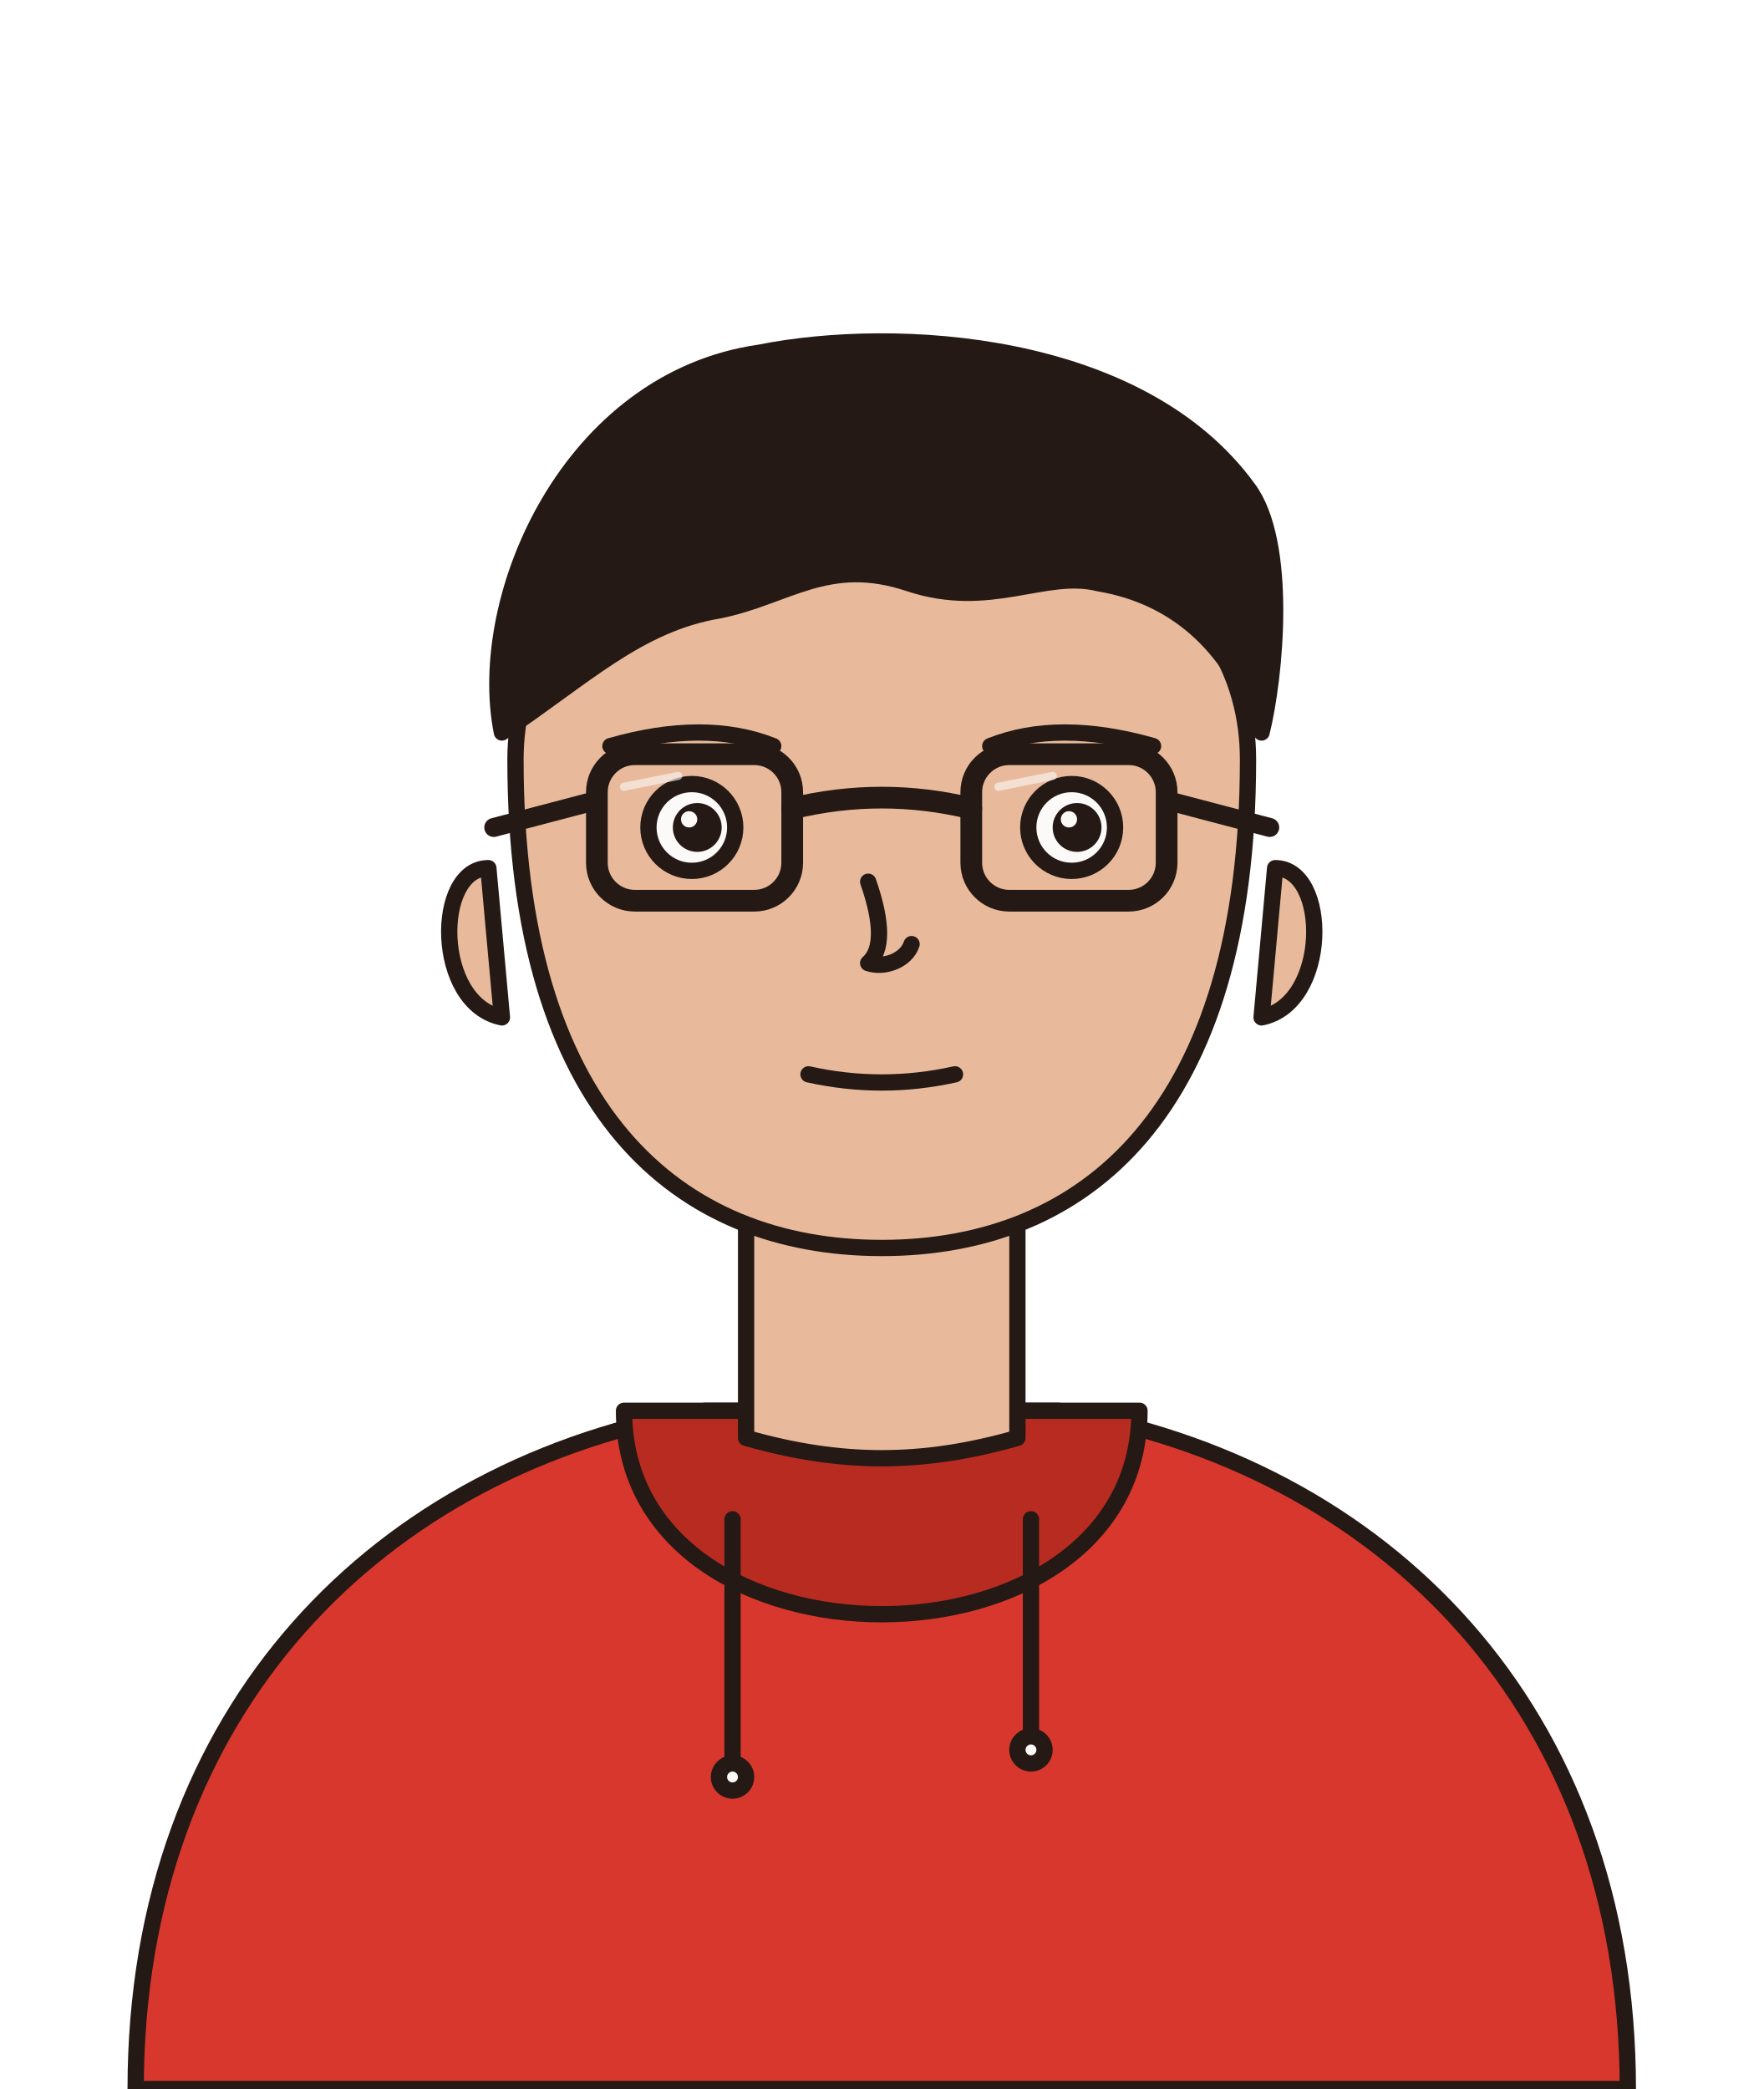
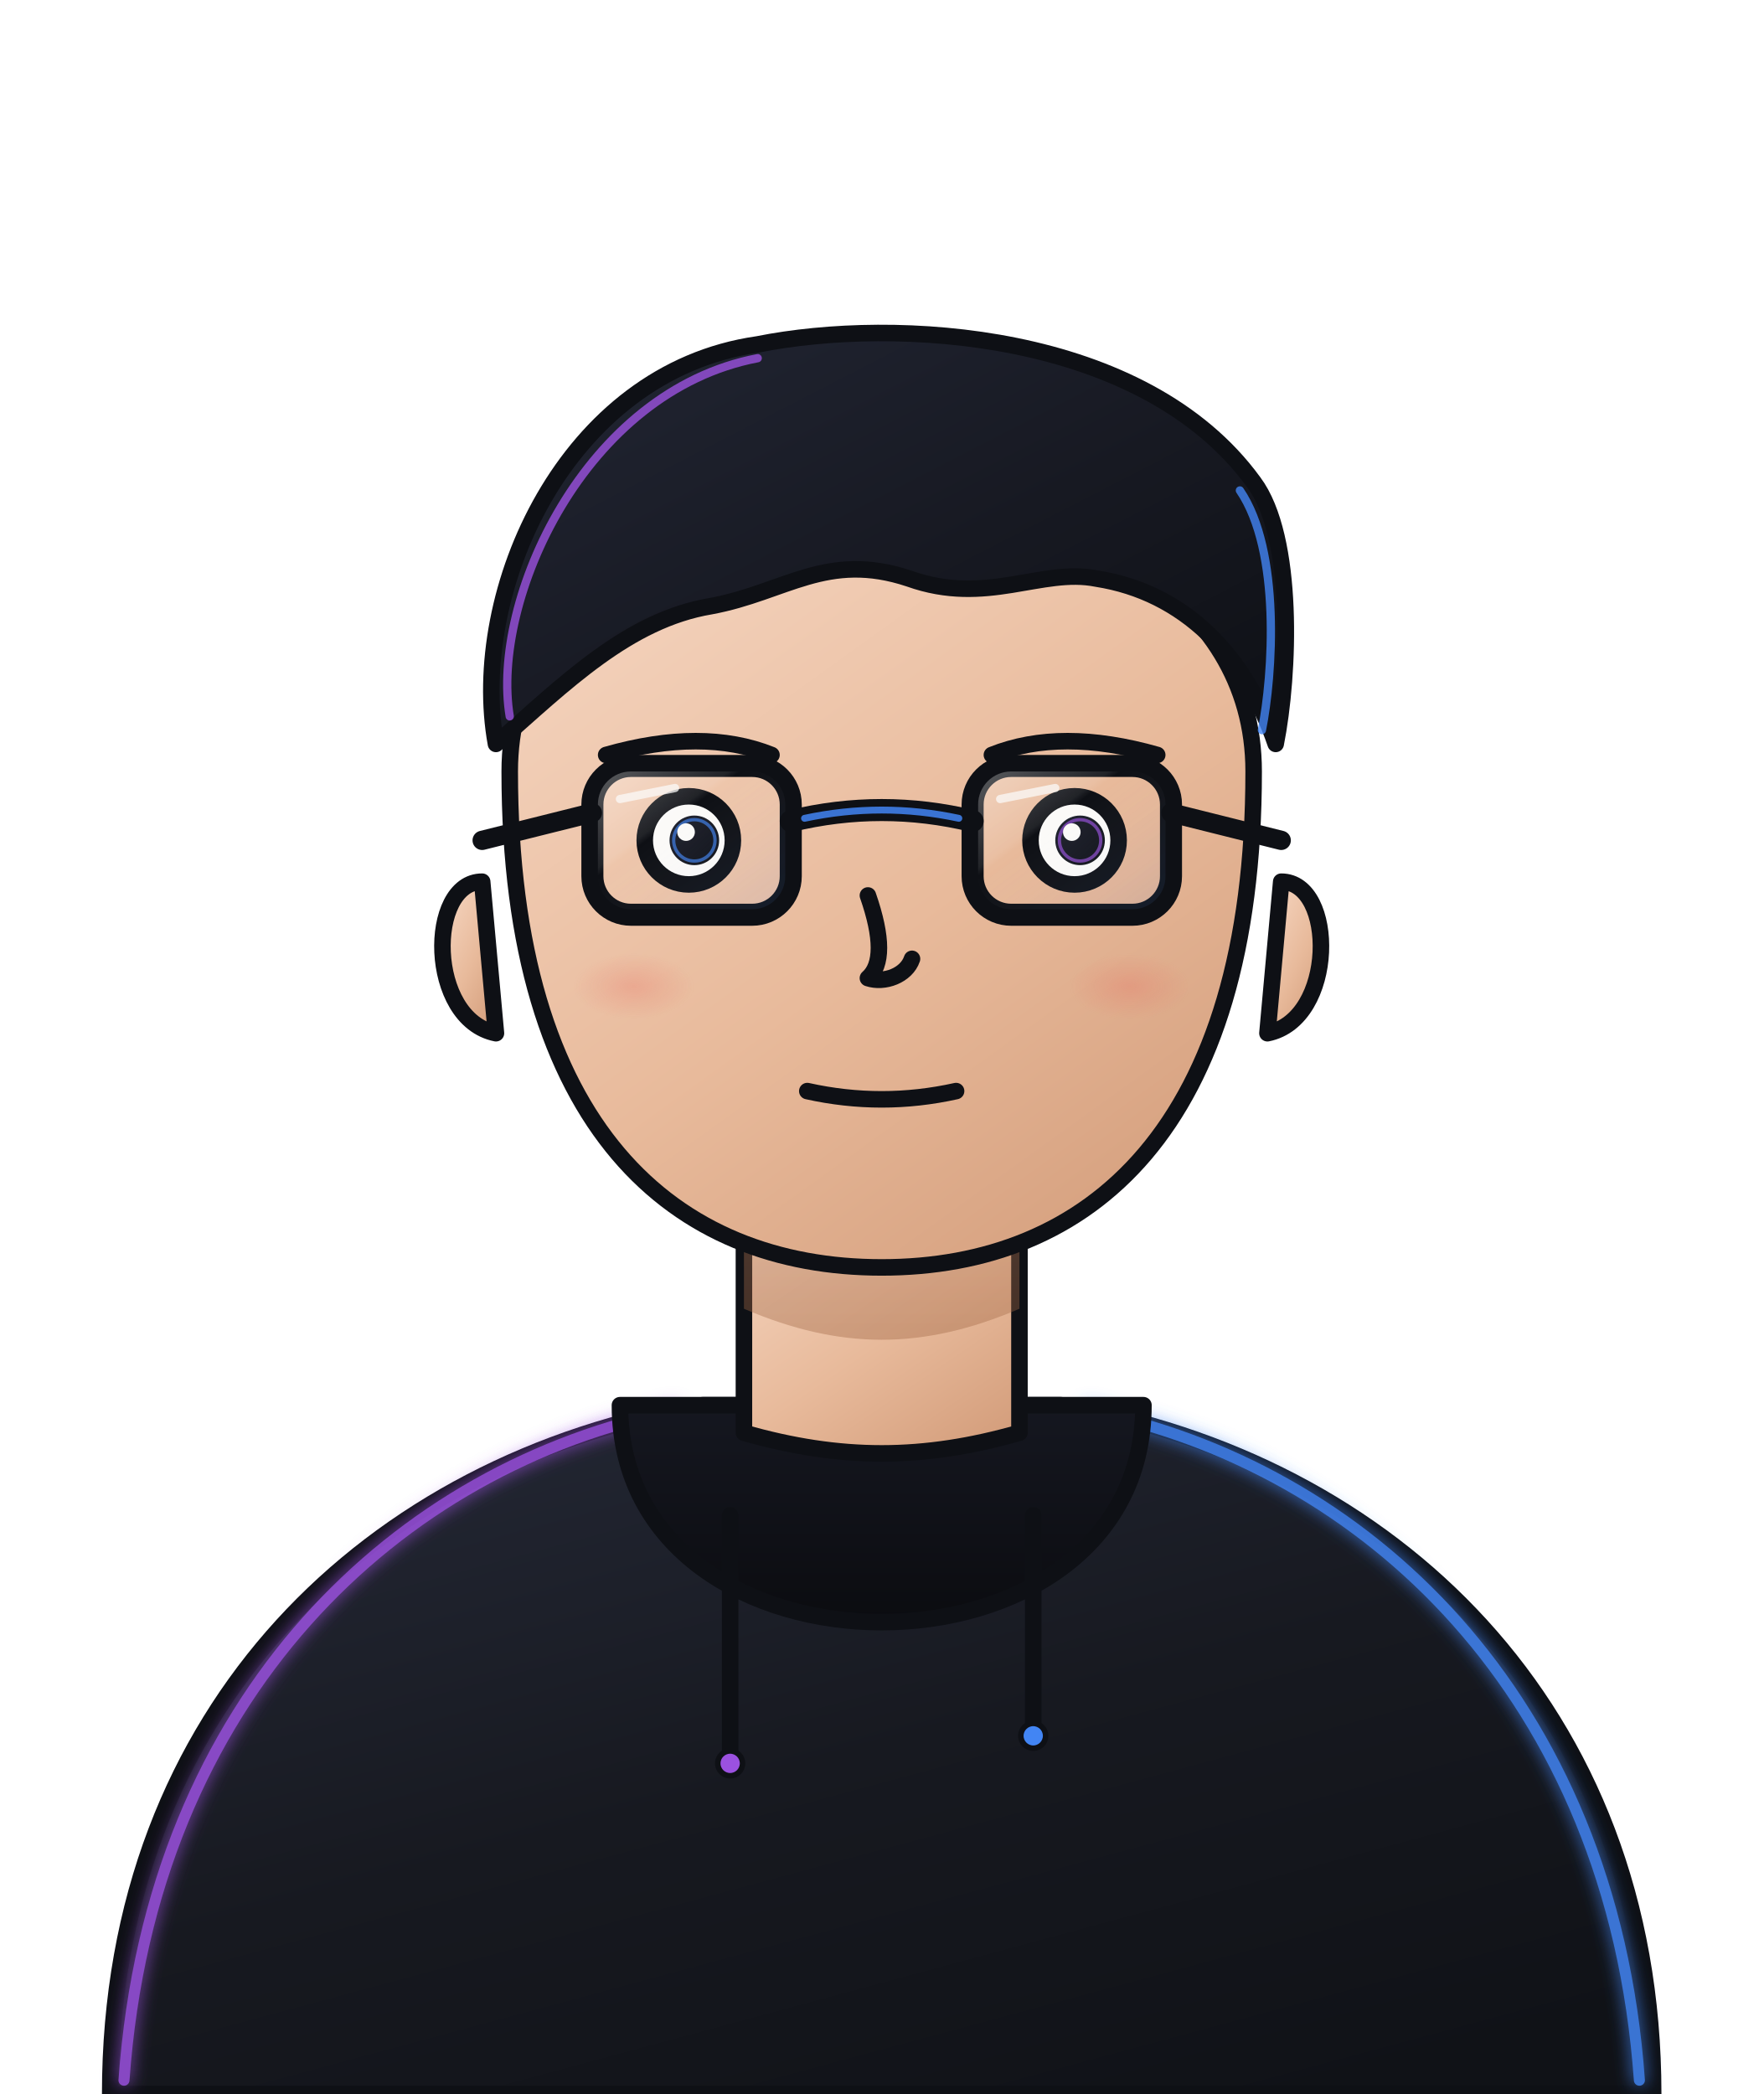
- <svg xmlns="http://www.w3.org/2000/svg" id="presenter-svg" viewBox="0 0 650 770" width="650" height="770">
+ <svg xmlns="http://www.w3.org/2000/svg" id="presenter-svg" viewBox="0 0 640 760" width="640" height="760">
  <defs>
+     <linearGradient id="skinGrad" x1="15%" y1="0%" x2="85%" y2="100%">
+       <stop offset="0%" stop-color="#F5D5C0" />
+       <stop offset="55%" stop-color="#E8BA9B" />
+       <stop offset="100%" stop-color="#D49E7C" />
+     </linearGradient>
+     <linearGradient id="skinShadow" x1="0%" y1="0%" x2="0%" y2="100%">
+       <stop offset="0%" stop-color="#BF8360" />
+       <stop offset="100%" stop-color="#9C6240" />
+     </linearGradient>
+     <linearGradient id="hoodieGrad" x1="20%" y1="0%" x2="80%" y2="100%">
+       <stop offset="0%" stop-color="#232734" />
+       <stop offset="50%" stop-color="#171920" />
+       <stop offset="100%" stop-color="#101217" />
+     </linearGradient>
+     <linearGradient id="hoodieInnerGrad" x1="0%" y1="0%" x2="0%" y2="100%">
+       <stop offset="0%" stop-color="#151720" />
+       <stop offset="100%" stop-color="#0B0C10" />
+     </linearGradient>
+     <linearGradient id="hairGrad" x1="0%" y1="0%" x2="100%" y2="100%">
+       <stop offset="0%" stop-color="#222634" />
+       <stop offset="55%" stop-color="#171922" />
+       <stop offset="100%" stop-color="#0E1015" />
+     </linearGradient>
+     <linearGradient id="lensGloss" x1="0%" y1="0%" x2="100%" y2="100%">
+       <stop offset="0%" stop-color="#FFFFFF" stop-opacity="0.32" />
+       <stop offset="35%" stop-color="#FFFFFF" stop-opacity="0.08" />
+       <stop offset="38%" stop-color="#FFFFFF" stop-opacity="0" />
+       <stop offset="100%" stop-color="#4285F4" stop-opacity="0.10" />
+     </linearGradient>
+     <radialGradient id="cheekBlush" cx="50%" cy="50%" r="50%">
+       <stop offset="0%" stop-color="#E8635A" stop-opacity="0.25" />
+       <stop offset="100%" stop-color="#E8635A" stop-opacity="0" />
+     </radialGradient>
+     <filter id="glowCyan" x="-20%" y="-20%" width="140%" height="140%">
+       <feGaussianBlur stdDeviation="3" result="blur" />
+       <feMerge>
+         <feMergeNode in="blur" />
+         <feMergeNode in="SourceGraphic" />
+       </feMerge>
+     </filter>
+     <filter id="glowViolet" x="-20%" y="-20%" width="140%" height="140%">
+       <feGaussianBlur stdDeviation="3" result="blur" />
+       <feMerge>
+         <feMergeNode in="blur" />
+         <feMergeNode in="SourceGraphic" />
+       </feMerge>
+     </filter>
    <style>
-       .p-stroke { stroke: #241914; stroke-width: 6px; stroke-linecap: round; stroke-linejoin: round; }
-       .p-skin { fill: #E8BA9B; }
-       .p-hoodie { fill: #D7372C; }
-       .p-hoodie-inner { fill: #B82B21; }
-       .p-ink { fill: #241914; }
+       .p-stroke { stroke: #0E1015; stroke-width: 6px; stroke-linecap: round; stroke-linejoin: round; }
+       .p-skin { fill: url(#skinGrad); }
+       .p-hoodie { fill: url(#hoodieGrad); }
+       .p-hoodie-inner { fill: url(#hoodieInnerGrad); }
+       .p-ink { fill: url(#hairGrad); }
      .p-white { fill: #FBFAF8; }
      .p-teeth { fill: #FBFAF8; }
-       .p-mouth-bg { fill: #381513; }
-       .p-tongue { fill: #D7554C; }
+       .p-mouth-bg { fill: #1E1214; }
+       .p-tongue { fill: #E05D57; }
+       .p-rim-cyan { stroke: #4285F4; stroke-width: 4px; stroke-linecap: round; fill: none; opacity: 0.85; filter: url(#glowCyan); }
+       .p-rim-violet { stroke: #9B51E0; stroke-width: 4px; stroke-linecap: round; fill: none; opacity: 0.85; filter: url(#glowViolet); }
      .mouth-shape { display: none; }
      .mouth-0 { display: block; }
    </style>
  </defs>
  <g id="presenter-rig">
-     <g id="presenter-body">
-       <path class="p-hoodie p-stroke" d="M 50 770 C 50 630 140 540 260 520 L 390 520 C 510 540 600 630 600 770 Z" />
-       <path class="p-hoodie-inner p-stroke" d="M 230 520 C 230 620 420 620 420 520 Z" />
-       <path class="p-stroke" stroke="#FBFAF8" fill="none" stroke-width="5" d="M 270 560 L 270 650" />
-       <path class="p-stroke" stroke="#FBFAF8" fill="none" stroke-width="5" d="M 380 560 L 380 640" />
-       <circle cx="270" cy="655" r="5" class="p-stroke p-white" />
-       <circle cx="380" cy="645" r="5" class="p-stroke p-white" />
+     <g id="presenter-body" style="transform-origin: 320px 760px;">
+       <path class="p-hoodie p-stroke" d="M 40 760 C 40 620 135 530 255 510 L 385 510 C 505 530 600 620 600 760 Z" />
+       <path class="p-rim-violet" d="M 245 512 C 145 532 55 615 45 755" />
+       <path class="p-rim-cyan" d="M 395 512 C 495 532 585 615 595 755" />
+       <path class="p-hoodie-inner p-stroke" d="M 225 510 C 225 615 415 615 415 510 Z" />
+       <path class="p-stroke" stroke="#E2E8F0" fill="none" stroke-width="4.5" d="M 265 550 L 265 635" />
+       <path class="p-stroke" stroke="#E2E8F0" fill="none" stroke-width="4.5" d="M 375 550 L 375 625" />
+       <circle cx="265" cy="640" r="4.5" fill="#9B51E0" stroke="#0E1015" stroke-width="2" />
+       <circle cx="375" cy="630" r="4.5" fill="#4285F4" stroke="#0E1015" stroke-width="2" />
    </g>
-     <g id="presenter-head" style="transform-origin: 325px 480px;">
-       <path class="p-skin p-stroke" d="M 275 440 L 275 530 C 310 540 340 540 375 530 L 375 440 Z" />
-       <path class="p-skin p-stroke" d="M 180 320 C 160 320 160 370 185 375 Z" />
-       <path class="p-skin p-stroke" d="M 470 320 C 490 320 490 370 465 375 Z" />
-       <path class="p-skin p-stroke" d="M 190 280 C 190 150 460 150 460 280 C 460 410 400 460 325 460 C 250 460 190 410 190 280 Z" />
-       <path class="p-ink p-stroke" d="M 185 270 C 175 220 210 140 280 130 C 330 120 420 125 460 180 C 475 200 470 250 465 270 C 455 240 435 220 405 215 C 385 210 365 225 335 215 C 305 205 290 220 265 225 C 235 230 215 250 185 270 Z" />
-       <g id="presenter-brows">
-         <path class="p-stroke" fill="none" stroke-width="8" stroke="#241914" d="M 225 275 Q 260 265 285 275" />
-         <path class="p-stroke" fill="none" stroke-width="8" stroke="#241914" d="M 365 275 Q 390 265 425 275" />
-       </g>
-       <g id="presenter-eyes-open">
-         <circle cx="255" cy="305" r="16" fill="#FBFAF8" class="p-stroke" />
-         <circle cx="257" cy="305" r="9" class="p-ink" />
-         <circle cx="254" cy="302" r="3" fill="#FBFAF8" />
-         <circle cx="395" cy="305" r="16" fill="#FBFAF8" class="p-stroke" />
-         <circle cx="397" cy="305" r="9" class="p-ink" />
-         <circle cx="394" cy="302" r="3" fill="#FBFAF8" />
-       </g>
-       <g id="presenter-eyes-closed" style="display: none;">
-         <path class="p-stroke" fill="none" stroke-width="6" stroke="#241914" d="M 240 308 Q 255 318 270 308" />
-         <path class="p-stroke" fill="none" stroke-width="6" stroke="#241914" d="M 380 308 Q 395 318 410 308" />
-       </g>
-       <g id="presenter-glasses">
-         <rect x="220" y="278" width="72" height="54" rx="14" fill="none" stroke="#241914" stroke-width="8" />
-         <rect x="358" y="278" width="72" height="54" rx="14" fill="none" stroke="#241914" stroke-width="8" />
-         <path d="M 292 298 Q 325 290 358 298" fill="none" stroke="#241914" stroke-width="8" stroke-linecap="round" />
-         <path d="M 220 295 L 182 305" fill="none" stroke="#241914" stroke-width="7" stroke-linecap="round" />
-         <path d="M 430 295 L 468 305" fill="none" stroke="#241914" stroke-width="7" stroke-linecap="round" />
-         <path d="M 230 290 L 250 286" stroke="#FBFAF8" stroke-width="3" stroke-linecap="round" opacity="0.6" />
-         <path d="M 368 290 L 388 286" stroke="#FBFAF8" stroke-width="3" stroke-linecap="round" opacity="0.6" />
-       </g>
-       <path class="p-stroke" fill="none" stroke-width="5" stroke="#241914" d="M 320 325 Q 328 348 320 355 C 326 357 334 354 336 348" />
-       <g id="presenter-mouths">
-         <g id="mouth-0" class="mouth-shape mouth-0">
-           <path class="p-stroke" fill="none" stroke-width="6" stroke="#241914" d="M 298 396 Q 325 402 352 396" />
-         </g>
-         <g id="mouth-1" class="mouth-shape">
-           <path class="p-mouth-bg p-stroke" d="M 298 395 Q 325 402 352 395 Q 325 407 298 395 Z" />
-         </g>
-         <g id="mouth-2" class="mouth-shape">
-           <ellipse cx="325" cy="398" rx="14" ry="12" class="p-mouth-bg p-stroke" />
-         </g>
-         <g id="mouth-3" class="mouth-shape">
-           <ellipse cx="325" cy="400" rx="20" ry="17" class="p-mouth-bg p-stroke" />
-           <path d="M 312 408 Q 325 400 338 408 Q 325 417 312 408 Z" class="p-tongue" />
-         </g>
-         <g id="mouth-4" class="mouth-shape">
-           <path class="p-mouth-bg p-stroke" d="M 292 396 Q 325 393 358 396 Q 355 409 325 410 Q 295 409 292 396 Z" />
-           <path d="M 296 397 Q 325 395 354 397 L 352 403 Q 325 402 298 403 Z" class="p-teeth" />
-         </g>
-         <g id="mouth-5" class="mouth-shape">
-           <path class="p-mouth-bg p-stroke" d="M 290 395 Q 325 390 360 395 C 360 418 345 425 325 425 C 305 425 290 418 290 395 Z" />
-           <path d="M 294 395 Q 325 392 356 395 L 354 402 Q 325 400 296 402 Z" class="p-teeth" />
-           <path d="M 306 416 Q 325 407 344 416 Q 325 425 306 416 Z" class="p-tongue" />
-         </g>
-         <g id="mouth-6" class="mouth-shape">
-           <path class="p-mouth-bg p-stroke" d="M 295 395 Q 325 392 355 395 C 355 425 342 432 325 432 C 308 432 295 425 295 395 Z" />
-           <path d="M 298 395 Q 325 393 352 395 L 350 401 Q 325 400 300 401 Z" class="p-teeth" />
-           <path d="M 308 422 Q 325 413 342 422 Q 325 432 308 422 Z" class="p-tongue" />
-         </g>
-         <g id="mouth-7" class="mouth-shape">
-           <path class="p-mouth-bg p-stroke" d="M 288 394 Q 325 388 362 394 C 362 428 348 438 325 438 C 302 438 288 428 288 394 Z" />
-           <path d="M 292 394 Q 325 390 358 394 L 355 403 Q 325 401 295 403 Z" class="p-teeth" />
-           <path d="M 304 425 Q 325 414 346 425 Q 325 438 304 425 Z" class="p-tongue" />
-         </g>
-         <g id="mouth-8" class="mouth-shape">
-           <path class="p-mouth-bg p-stroke" d="M 285 393 Q 325 386 365 393 C 365 435 348 444 325 444 C 302 444 285 435 285 393 Z" />
-           <path d="M 290 393 Q 325 388 360 393 L 357 404 Q 325 402 293 404 Z" class="p-teeth" />
-           <path d="M 300 430 Q 325 416 350 430 Q 325 444 300 430 Z" class="p-tongue" />
-         </g>
-         <g id="mouth-9" class="mouth-shape">
-           <path class="p-mouth-bg p-stroke" d="M 280 392 Q 325 384 370 392 C 370 442 350 452 325 452 C 300 452 280 442 280 392 Z" />
-           <path d="M 286 392 Q 325 386 364 392 L 361 405 Q 325 403 289 405 Z" class="p-teeth" />
-           <path d="M 295 436 Q 325 420 355 436 Q 325 452 295 436 Z" class="p-tongue" />
+     <g id="presenter-head" style="transform-origin: 320px 480px;">
+       <g id="presenter-head-glance" style="transform-origin: 320px 480px;">
+         <g id="presenter-head-nod" style="transform-origin: 320px 480px;">
+           <path class="p-skin p-stroke" d="M 270 430 L 270 520 C 305 530 335 530 370 520 L 370 430 Z" />
+           <path d="M 270 430 L 270 475 C 305 490 335 490 370 475 L 370 430 Z" fill="url(#skinShadow)" opacity="0.38" />
+           <path class="p-skin p-stroke" d="M 175 320 C 155 320 155 370 180 375 Z" />
+           <path class="p-skin p-stroke" d="M 465 320 C 485 320 485 370 460 375 Z" />
+           <path class="p-skin p-stroke" d="M 185 280 C 185 150 455 150 455 280 C 455 410 395 460 320 460 C 245 460 185 410 185 280 Z" />
+           <ellipse cx="230" cy="358" rx="22" ry="12" fill="url(#cheekBlush)" />
+           <ellipse cx="410" cy="358" rx="22" ry="12" fill="url(#cheekBlush)" />
+           <path class="p-ink p-stroke" d="M 180 270 C 170 215 205 135 275 125 C 325 115 415 120 455 175 C 470 195 468 245 463 270 C 452 238 430 215 398 210 C 378 206 358 220 330 210 C 300 200 285 215 258 220 C 228 225 205 248 180 270 Z" />
+           <path d="M 185 260 C 178 218 212 142 275 130" fill="none" stroke="#9B51E0" stroke-width="3" stroke-linecap="round" opacity="0.8" />
+           <path d="M 450 178 C 465 200 462 245 458 265" fill="none" stroke="#4285F4" stroke-width="3" stroke-linecap="round" opacity="0.8" />
+           <g id="presenter-face-parallax">
+             <g id="presenter-brows">
+               <path class="p-stroke" fill="none" stroke-width="8" stroke="#0E1015" d="M 220 274 Q 255 264 280 274" />
+               <path class="p-stroke" fill="none" stroke-width="8" stroke="#0E1015" d="M 360 274 Q 385 264 420 274" />
+             </g>
+             <g id="presenter-eyes-open">
+               <circle cx="250" cy="305" r="16" fill="#FBFAF8" class="p-stroke" />
+               <circle cx="390" cy="305" r="16" fill="#FBFAF8" class="p-stroke" />
+               <g id="presenter-eyes-gaze">
+                 <circle cx="252" cy="305" r="9" class="p-ink" />
+                 <circle cx="252" cy="305" r="7.5" fill="none" stroke="#4285F4" stroke-width="1.2" opacity="0.65" />
+                 <circle cx="249" cy="302" r="3.2" fill="#FBFAF8" />
+                 <circle cx="392" cy="305" r="9" class="p-ink" />
+                 <circle cx="392" cy="305" r="7.5" fill="none" stroke="#9B51E0" stroke-width="1.2" opacity="0.65" />
+                 <circle cx="389" cy="302" r="3.2" fill="#FBFAF8" />
+               </g>
+             </g>
+             <g id="presenter-eyes-closed" style="display: none;">
+               <path class="p-stroke" fill="none" stroke-width="6" stroke="#0E1015" d="M 235 308 Q 250 318 265 308" />
+               <path class="p-stroke" fill="none" stroke-width="6" stroke="#0E1015" d="M 375 308 Q 390 318 405 308" />
+             </g>
+             <g id="presenter-glasses">
+               <rect x="215" y="278" width="72" height="54" rx="14" fill="none" stroke="#0E1015" stroke-width="8" />
+               <rect x="353" y="278" width="72" height="54" rx="14" fill="none" stroke="#0E1015" stroke-width="8" />
+               <rect x="217" y="280" width="68" height="50" rx="12" fill="url(#lensGloss)" pointer-events="none" />
+               <rect x="355" y="280" width="68" height="50" rx="12" fill="url(#lensGloss)" pointer-events="none" />
+               <path d="M 287 298 Q 320 290 353 298" fill="none" stroke="#0E1015" stroke-width="8" stroke-linecap="round" />
+               <path d="M 292 297 Q 320 291 348 297" fill="none" stroke="#4285F4" stroke-width="2.5" stroke-linecap="round" opacity="0.85" />
+               <path d="M 215 295 L 175 305" fill="none" stroke="#0E1015" stroke-width="7" stroke-linecap="round" />
+               <path d="M 425 295 L 465 305" fill="none" stroke="#0E1015" stroke-width="7" stroke-linecap="round" />
+               <path d="M 225 290 L 245 286" stroke="#FBFAF8" stroke-width="3" stroke-linecap="round" opacity="0.75" />
+               <path d="M 363 290 L 383 286" stroke="#FBFAF8" stroke-width="3" stroke-linecap="round" opacity="0.75" />
+             </g>
+             <path class="p-stroke" fill="none" stroke-width="5" stroke="#0E1015" d="M 315 325 Q 323 348 315 355 C 321 357 329 354 331 348" />
+             <g id="presenter-mouths">
+               <g id="mouth-0" class="mouth-shape mouth-0">
+                 <path class="p-stroke" fill="none" stroke-width="6" stroke="#0E1015" d="M 293 396 Q 320 402 347 396" />
+               </g>
+               <g id="mouth-1" class="mouth-shape">
+                 <path class="p-mouth-bg p-stroke" d="M 293 395 Q 320 402 347 395 Q 320 407 293 395 Z" />
+               </g>
+               <g id="mouth-2" class="mouth-shape">
+                 <ellipse cx="320" cy="398" rx="14" ry="12" class="p-mouth-bg p-stroke" />
+               </g>
+               <g id="mouth-3" class="mouth-shape">
+                 <ellipse cx="320" cy="400" rx="20" ry="17" class="p-mouth-bg p-stroke" />
+                 <path d="M 307 408 Q 320 400 333 408 Q 320 417 307 408 Z" class="p-tongue" />
+               </g>
+               <g id="mouth-4" class="mouth-shape">
+                 <path class="p-mouth-bg p-stroke" d="M 287 396 Q 320 393 353 396 Q 350 409 320 410 Q 290 409 287 396 Z" />
+                 <path d="M 291 397 Q 320 395 349 397 L 347 403 Q 320 402 293 403 Z" class="p-teeth" />
+               </g>
+               <g id="mouth-5" class="mouth-shape">
+                 <path class="p-mouth-bg p-stroke" d="M 285 395 Q 320 390 355 395 C 355 418 340 425 320 425 C 300 425 285 418 285 395 Z" />
+                 <path d="M 289 395 Q 320 392 351 395 L 349 402 Q 320 400 291 402 Z" class="p-teeth" />
+                 <path d="M 301 416 Q 320 407 339 416 Q 320 425 301 416 Z" class="p-tongue" />
+               </g>
+               <g id="mouth-6" class="mouth-shape">
+                 <path class="p-mouth-bg p-stroke" d="M 290 395 Q 320 392 350 395 C 350 425 337 432 320 432 C 303 432 290 425 290 395 Z" />
+                 <path d="M 293 395 Q 320 393 347 395 L 345 401 Q 320 400 295 401 Z" class="p-teeth" />
+                 <path d="M 303 422 Q 320 413 337 422 Q 320 432 303 422 Z" class="p-tongue" />
+               </g>
+               <g id="mouth-7" class="mouth-shape">
+                 <path class="p-mouth-bg p-stroke" d="M 283 394 Q 320 388 357 394 C 357 428 343 438 320 438 C 297 438 283 428 283 394 Z" />
+                 <path d="M 287 394 Q 320 390 353 394 L 350 403 Q 320 401 290 403 Z" class="p-teeth" />
+                 <path d="M 299 425 Q 320 414 341 425 Q 320 438 299 425 Z" class="p-tongue" />
+               </g>
+               <g id="mouth-8" class="mouth-shape">
+                 <path class="p-mouth-bg p-stroke" d="M 280 393 Q 320 386 360 393 C 360 435 343 444 320 444 C 297 444 280 435 280 393 Z" />
+                 <path d="M 285 393 Q 320 388 355 393 L 352 404 Q 320 402 288 404 Z" class="p-teeth" />
+                 <path d="M 295 430 Q 320 416 345 430 Q 320 444 295 430 Z" class="p-tongue" />
+               </g>
+               <g id="mouth-9" class="mouth-shape">
+                 <path class="p-mouth-bg p-stroke" d="M 275 392 Q 320 384 365 392 C 365 442 345 452 320 452 C 295 452 275 442 275 392 Z" />
+                 <path d="M 281 392 Q 320 386 359 392 L 356 405 Q 320 403 284 405 Z" class="p-teeth" />
+                 <path d="M 290 436 Q 320 420 350 436 Q 320 452 290 436 Z" class="p-tongue" />
+               </g>
+             </g>
+           </g>
        </g>
      </g>
    </g>
-     <g id="hand-pointing" style="transform-origin: 180px 770px; opacity: 0;">
-       <path class="p-hoodie p-stroke" d="M 120 770 L 150 560 L 210 575 L 180 770 Z" />
-       <path class="p-skin p-stroke" d="M 155 565 C 150 535 155 460 170 450 C 182 442 195 452 190 480 L 188 535 C 198 535 215 545 210 565 C 205 580 185 585 155 565 Z" />
-       <path class="p-stroke" fill="none" stroke-width="4" stroke="#241914" d="M 172 490 L 185 494" />
+     <g id="hand-pointing" style="transform-origin: 175px 760px; opacity: 0;">
+       <path class="p-hoodie p-stroke" d="M 115 760 L 145 550 L 210 565 L 180 760 Z" />
+       <path class="p-rim-violet" d="M 118 755 L 146 553" />
+       <path class="p-skin p-stroke" d="M 150 550 C 144 520 148 450 162 432 C 174 424 186 434 182 462 L 180 500 C 192 495 208 502 205 522 C 208 528 206 540 200 552 C 190 565 175 565 150 550 Z" />
+       <path class="p-stroke" fill="none" stroke-width="4" stroke="#0E1015" d="M 166 470 L 178 474" />
+       <path class="p-stroke" fill="none" stroke-width="3.5" stroke="#0E1015" d="M 180 515 C 192 512 198 522 195 532" />
+       <path class="p-stroke" fill="none" stroke-width="3" stroke="#0E1015" d="M 178 535 C 188 535 194 542 190 550" />
    </g>
-     <g id="hand-palm" style="transform-origin: 470px 770px; opacity: 0;">
-       <path class="p-hoodie p-stroke" d="M 440 770 L 460 570 L 525 555 L 500 770 Z" />
-       <path class="p-skin p-stroke" d="M 465 570 C 455 530 460 470 480 465 C 495 460 505 480 500 515 C 510 485 525 480 535 495 C 540 515 530 540 525 555 C 515 575 490 580 465 570 Z" />
+     <g id="hand-palm" style="transform-origin: 470px 760px; opacity: 0;">
+       <path class="p-hoodie p-stroke" d="M 435 760 L 455 560 L 525 542 L 500 760 Z" />
+       <path class="p-rim-cyan" d="M 495 755 L 522 546" />
+       <path class="p-skin p-stroke" d="M 458 560 C 448 530 442 495 450 480 C 458 472 466 480 468 498 C 466 462 470 435 480 430 C 490 426 498 438 496 468 C 500 442 506 432 516 435 C 524 440 522 465 520 485 C 524 468 532 462 538 470 C 544 482 538 522 530 545 C 518 565 488 570 458 560 Z" />
+       <path class="p-stroke" fill="none" stroke-width="3.5" stroke="#0E1015" d="M 483 480 L 483 505" />
+       <path class="p-stroke" fill="none" stroke-width="3.5" stroke="#0E1015" d="M 508 480 L 508 505" />
+       <path class="p-stroke" fill="none" stroke-width="3.5" stroke="#0E1015" d="M 465 515 C 472 522 478 528 475 538" />
    </g>
  </g>
</svg>
